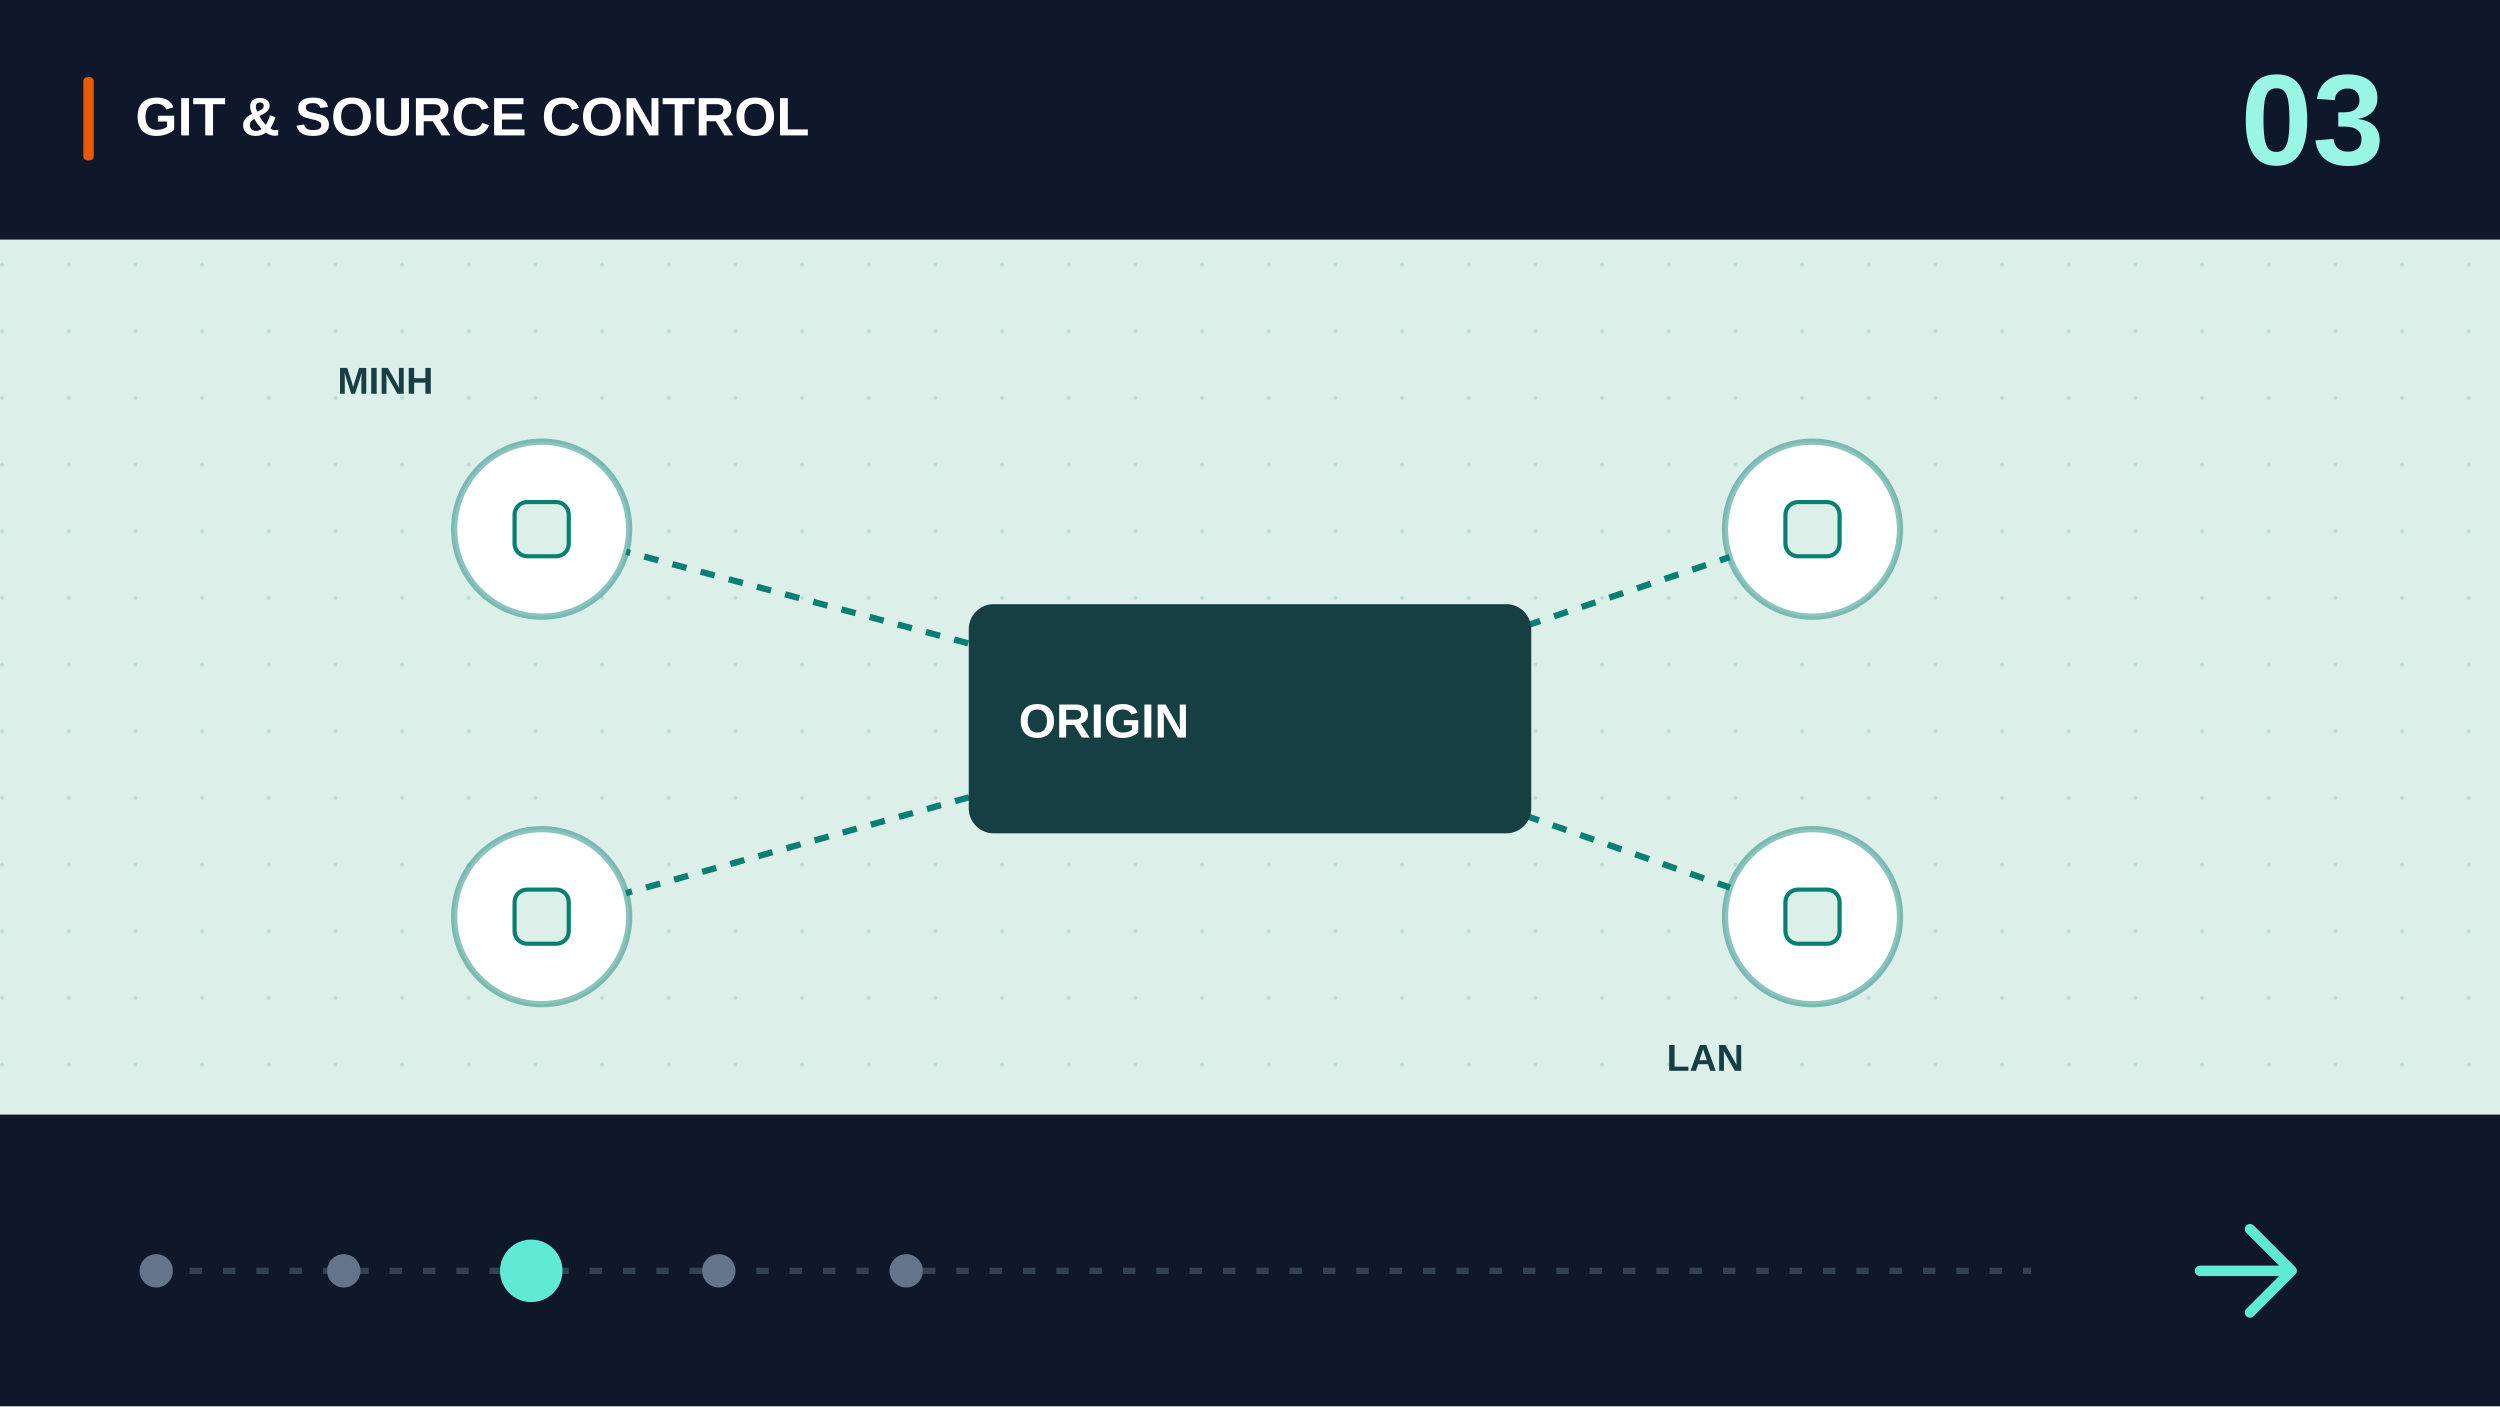
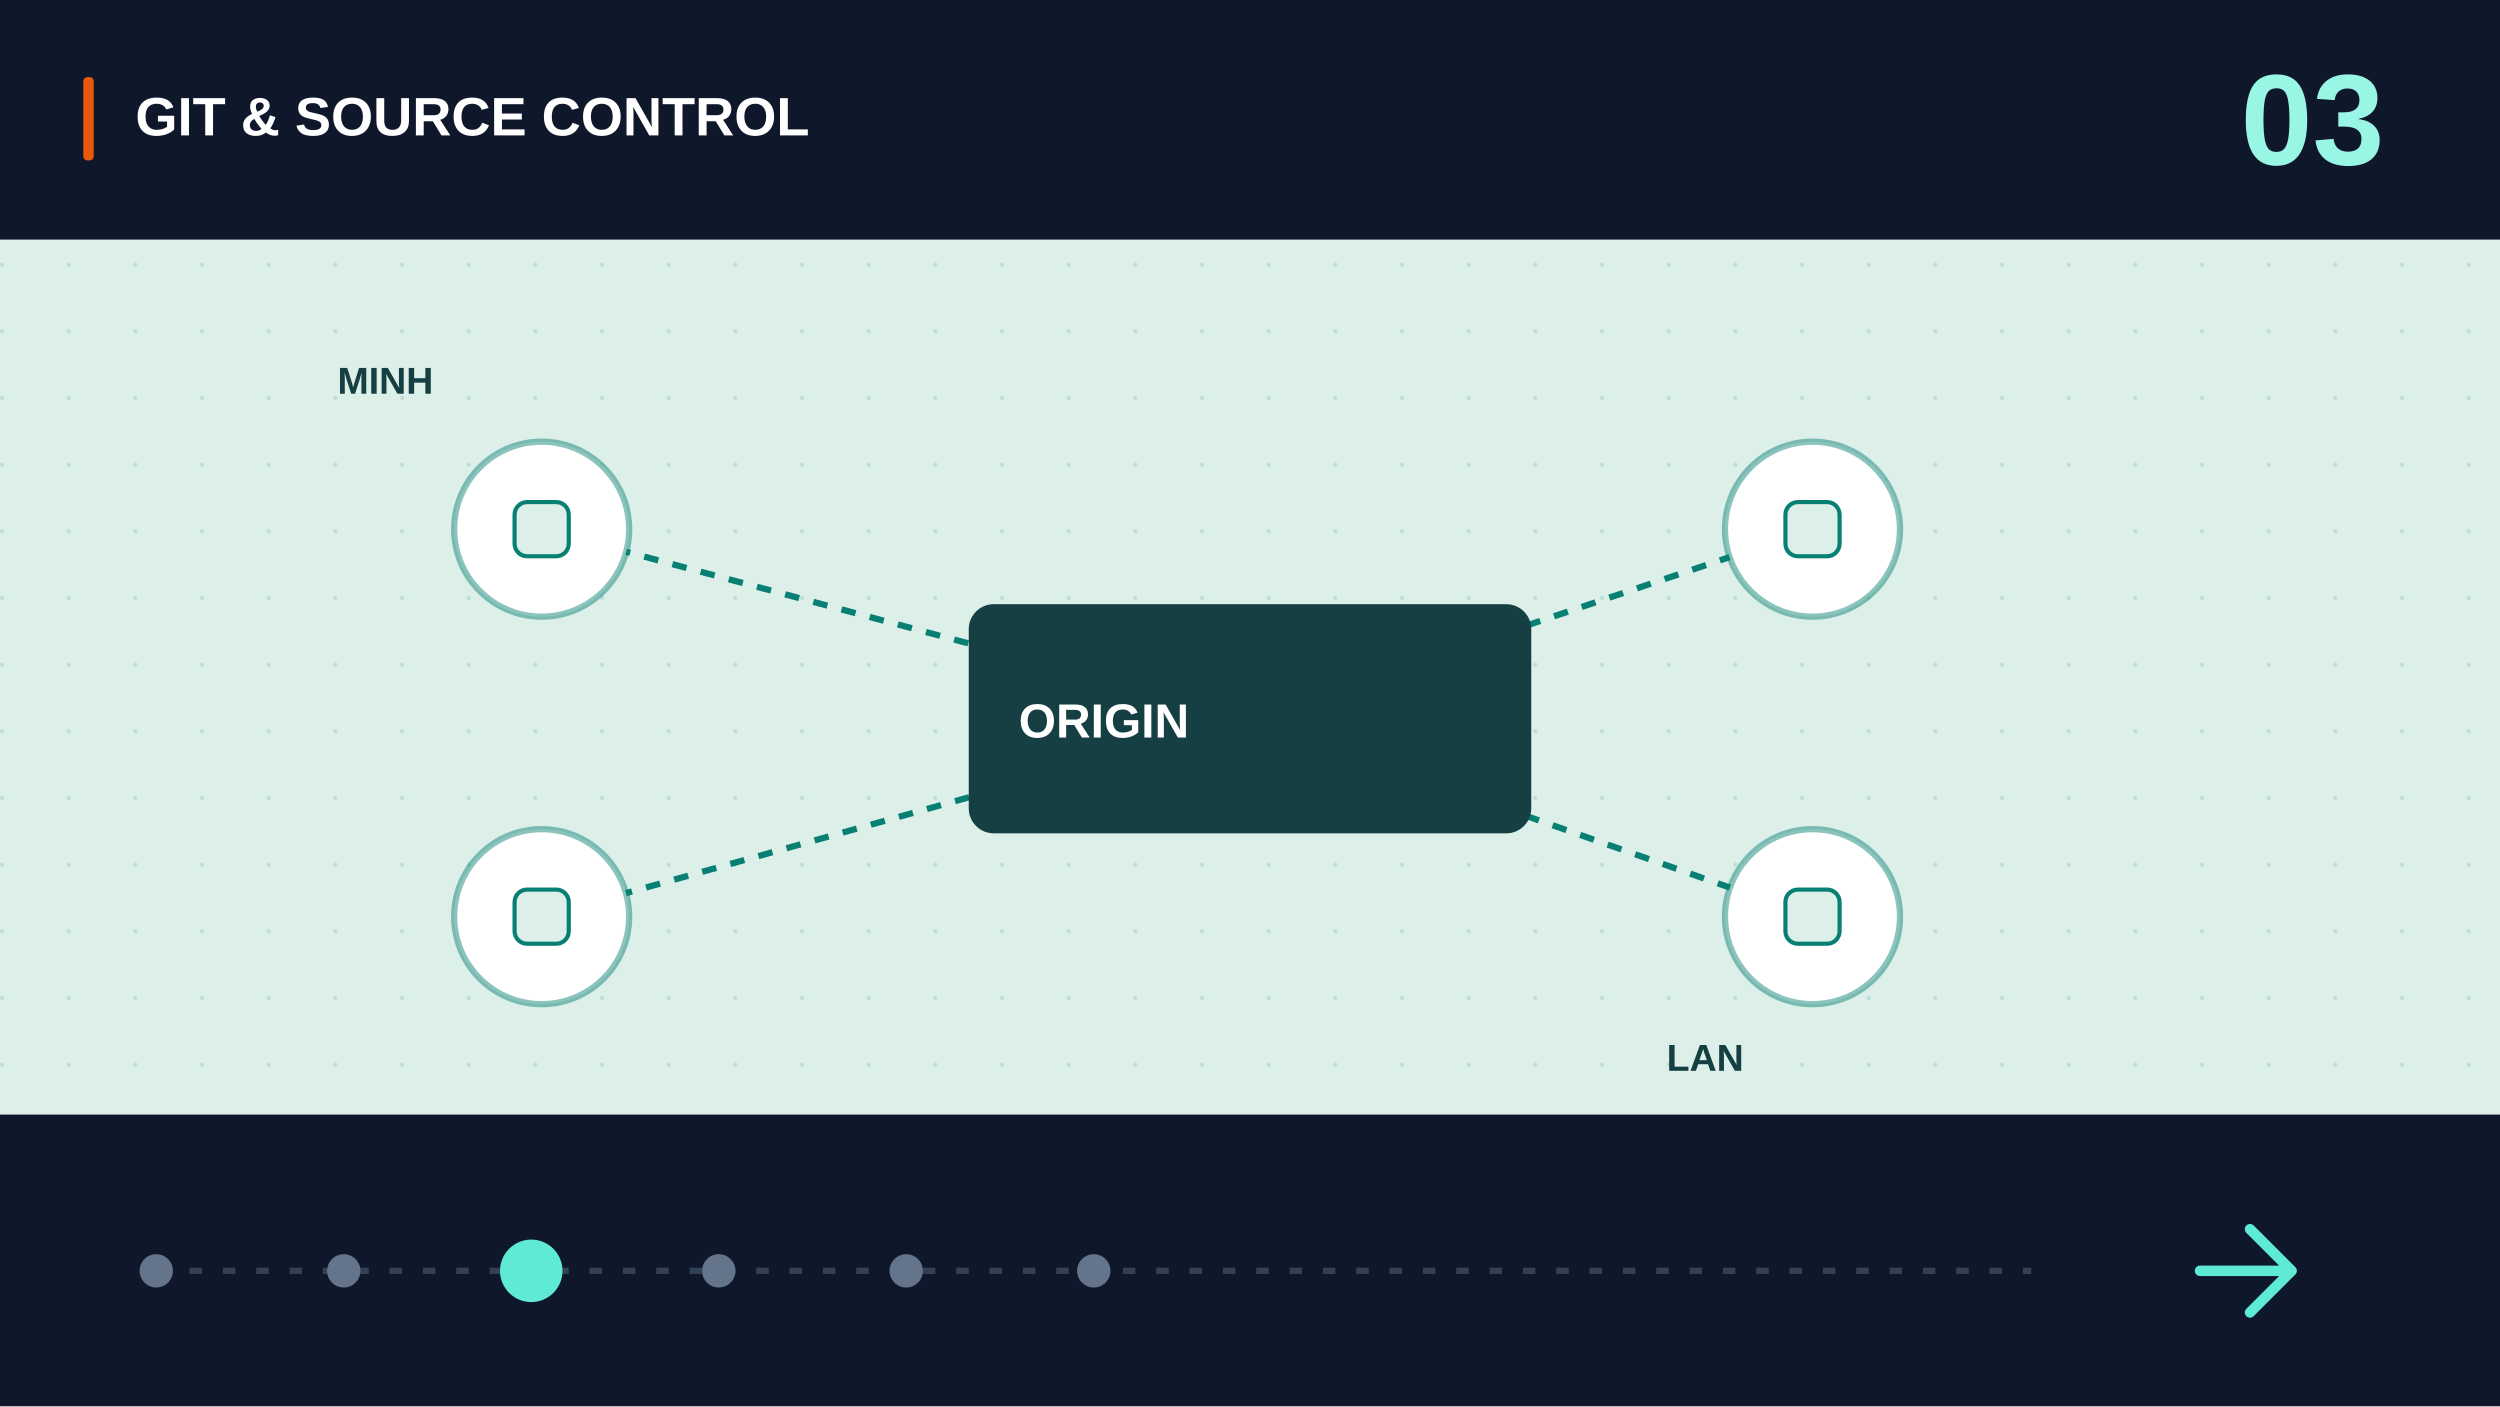
<svg xmlns="http://www.w3.org/2000/svg" width="1200" height="675" viewBox="0 0 1200 675">
  <rect width="1200" height="675" fill="#edf2f7" />
  <svg x="0" y="115" width="1200" height="420" viewBox="0 85 1200 420">
    <defs>
      <pattern id="grid" width="32" height="32" patternUnits="userSpaceOnUse">
        <circle cx="1" cy="1" r="1" fill="#087f73" opacity=".15" />
      </pattern>
    </defs>
    <rect x="0" y="0" width="1200" height="675" rx="0" fill="#dcefe9" stroke="none" stroke-width="2" />
    <rect width="1200" height="675" fill="url(#grid)" />
    <text x="54" y="51" font-family="Arial, sans-serif" font-size="14" font-weight="600" fill="#153f42">ANTBLOG / ENGINEERING NOTES</text>
    <text x="1080" y="51" font-family="Arial, sans-serif" font-size="16" font-weight="500" fill="#153f42">667</text>
    <path d="M54 73L1146 73" stroke="#087f7333" stroke-width="3" fill="none" />
    <path d="M600 315L260 224" stroke="#087f73" stroke-width="3" fill="none" stroke-dasharray="7 7" />
    <circle cx="260" cy="224" r="42" fill="#ffffff" stroke="#087f7377" stroke-width="3" />
    <rect x="247" y="211" width="26" height="26" rx="6" fill="#dcefe9" stroke="#087f73" stroke-width="2" />
    <path d="M600 315L870 224" stroke="#087f73" stroke-width="3" fill="none" stroke-dasharray="7 7" />
    <circle cx="870" cy="224" r="42" fill="#ffffff" stroke="#087f7377" stroke-width="3" />
    <rect x="857" y="211" width="26" height="26" rx="6" fill="#dcefe9" stroke="#087f73" stroke-width="2" />
    <path d="M600 315L260 410" stroke="#087f73" stroke-width="3" fill="none" stroke-dasharray="7 7" />
    <circle cx="260" cy="410" r="42" fill="#ffffff" stroke="#087f7377" stroke-width="3" />
    <rect x="247" y="397" width="26" height="26" rx="6" fill="#dcefe9" stroke="#087f73" stroke-width="2" />
    <path d="M600 315L870 410" stroke="#087f73" stroke-width="3" fill="none" stroke-dasharray="7 7" />
    <circle cx="870" cy="410" r="42" fill="#ffffff" stroke="#087f7377" stroke-width="3" />
    <rect x="857" y="397" width="26" height="26" rx="6" fill="#dcefe9" stroke="#087f73" stroke-width="2" />
    <rect x="465" y="260" width="270" height="110" rx="12" fill="#153f42" stroke="none" stroke-width="2" />
    <text x="489" y="324" font-family="Arial, sans-serif" font-size="23" font-weight="700" fill="#ffffff">ORIGIN</text>
    <text x="162" y="159" font-family="Arial, sans-serif" font-size="18" font-weight="600" fill="#153f42">MINH</text>
    <text x="800" y="484" font-family="Arial, sans-serif" font-size="18" font-weight="600" fill="#153f42">LAN</text>
    <rect x="0" y="507" width="1200" height="168" rx="0" fill="#153f42" stroke="none" stroke-width="2" />
    <rect x="54" y="539" width="5" height="81" rx="0" fill="#087f73" stroke="none" stroke-width="2" />
    <text x="78" y="578" font-family="Arial, sans-serif" font-size="60" font-weight="700" fill="#ffffff">REMOTE · ORIGIN</text>
    <text x="80" y="620" font-family="Arial, sans-serif" font-size="20" font-weight="500" fill="#cbd5e1">Repository chung, upstream, origin/main</text>
  </svg>
  <rect width="1200" height="115" fill="#0f172a" />
  <rect x="40" y="37" width="5" height="40" rx="2" fill="#E8590C" />
  <text x="65" y="65" font-family="Arial,sans-serif" font-size="26" font-weight="700" fill="white">GIT &amp; SOURCE CONTROL</text>
  <text x="1110" y="79" text-anchor="middle" font-family="Arial,sans-serif" font-size="62" font-weight="700" fill="#99f6e4">03</text>
  <rect y="535" width="1200" height="140" fill="#0f172a" />
  <path d="M75 610h900" stroke="#334155" stroke-width="3" stroke-dasharray="6 10" />
  <circle cx="75" cy="610" r="8" fill="#64748b" />
  <circle cx="165" cy="610" r="8" fill="#64748b" />
  <circle cx="255" cy="610" r="15" fill="#5eead4" />
  <circle cx="345" cy="610" r="8" fill="#64748b" />
  <circle cx="435" cy="610" r="8" fill="#64748b" />
+   <circle cx="525" cy="610" r="8" fill="#64748b" />
  <path d="m1080 590 20 20-20 20m-24-20h44" fill="none" stroke="#5eead4" stroke-width="5" stroke-linecap="round" stroke-linejoin="round" />
</svg>
